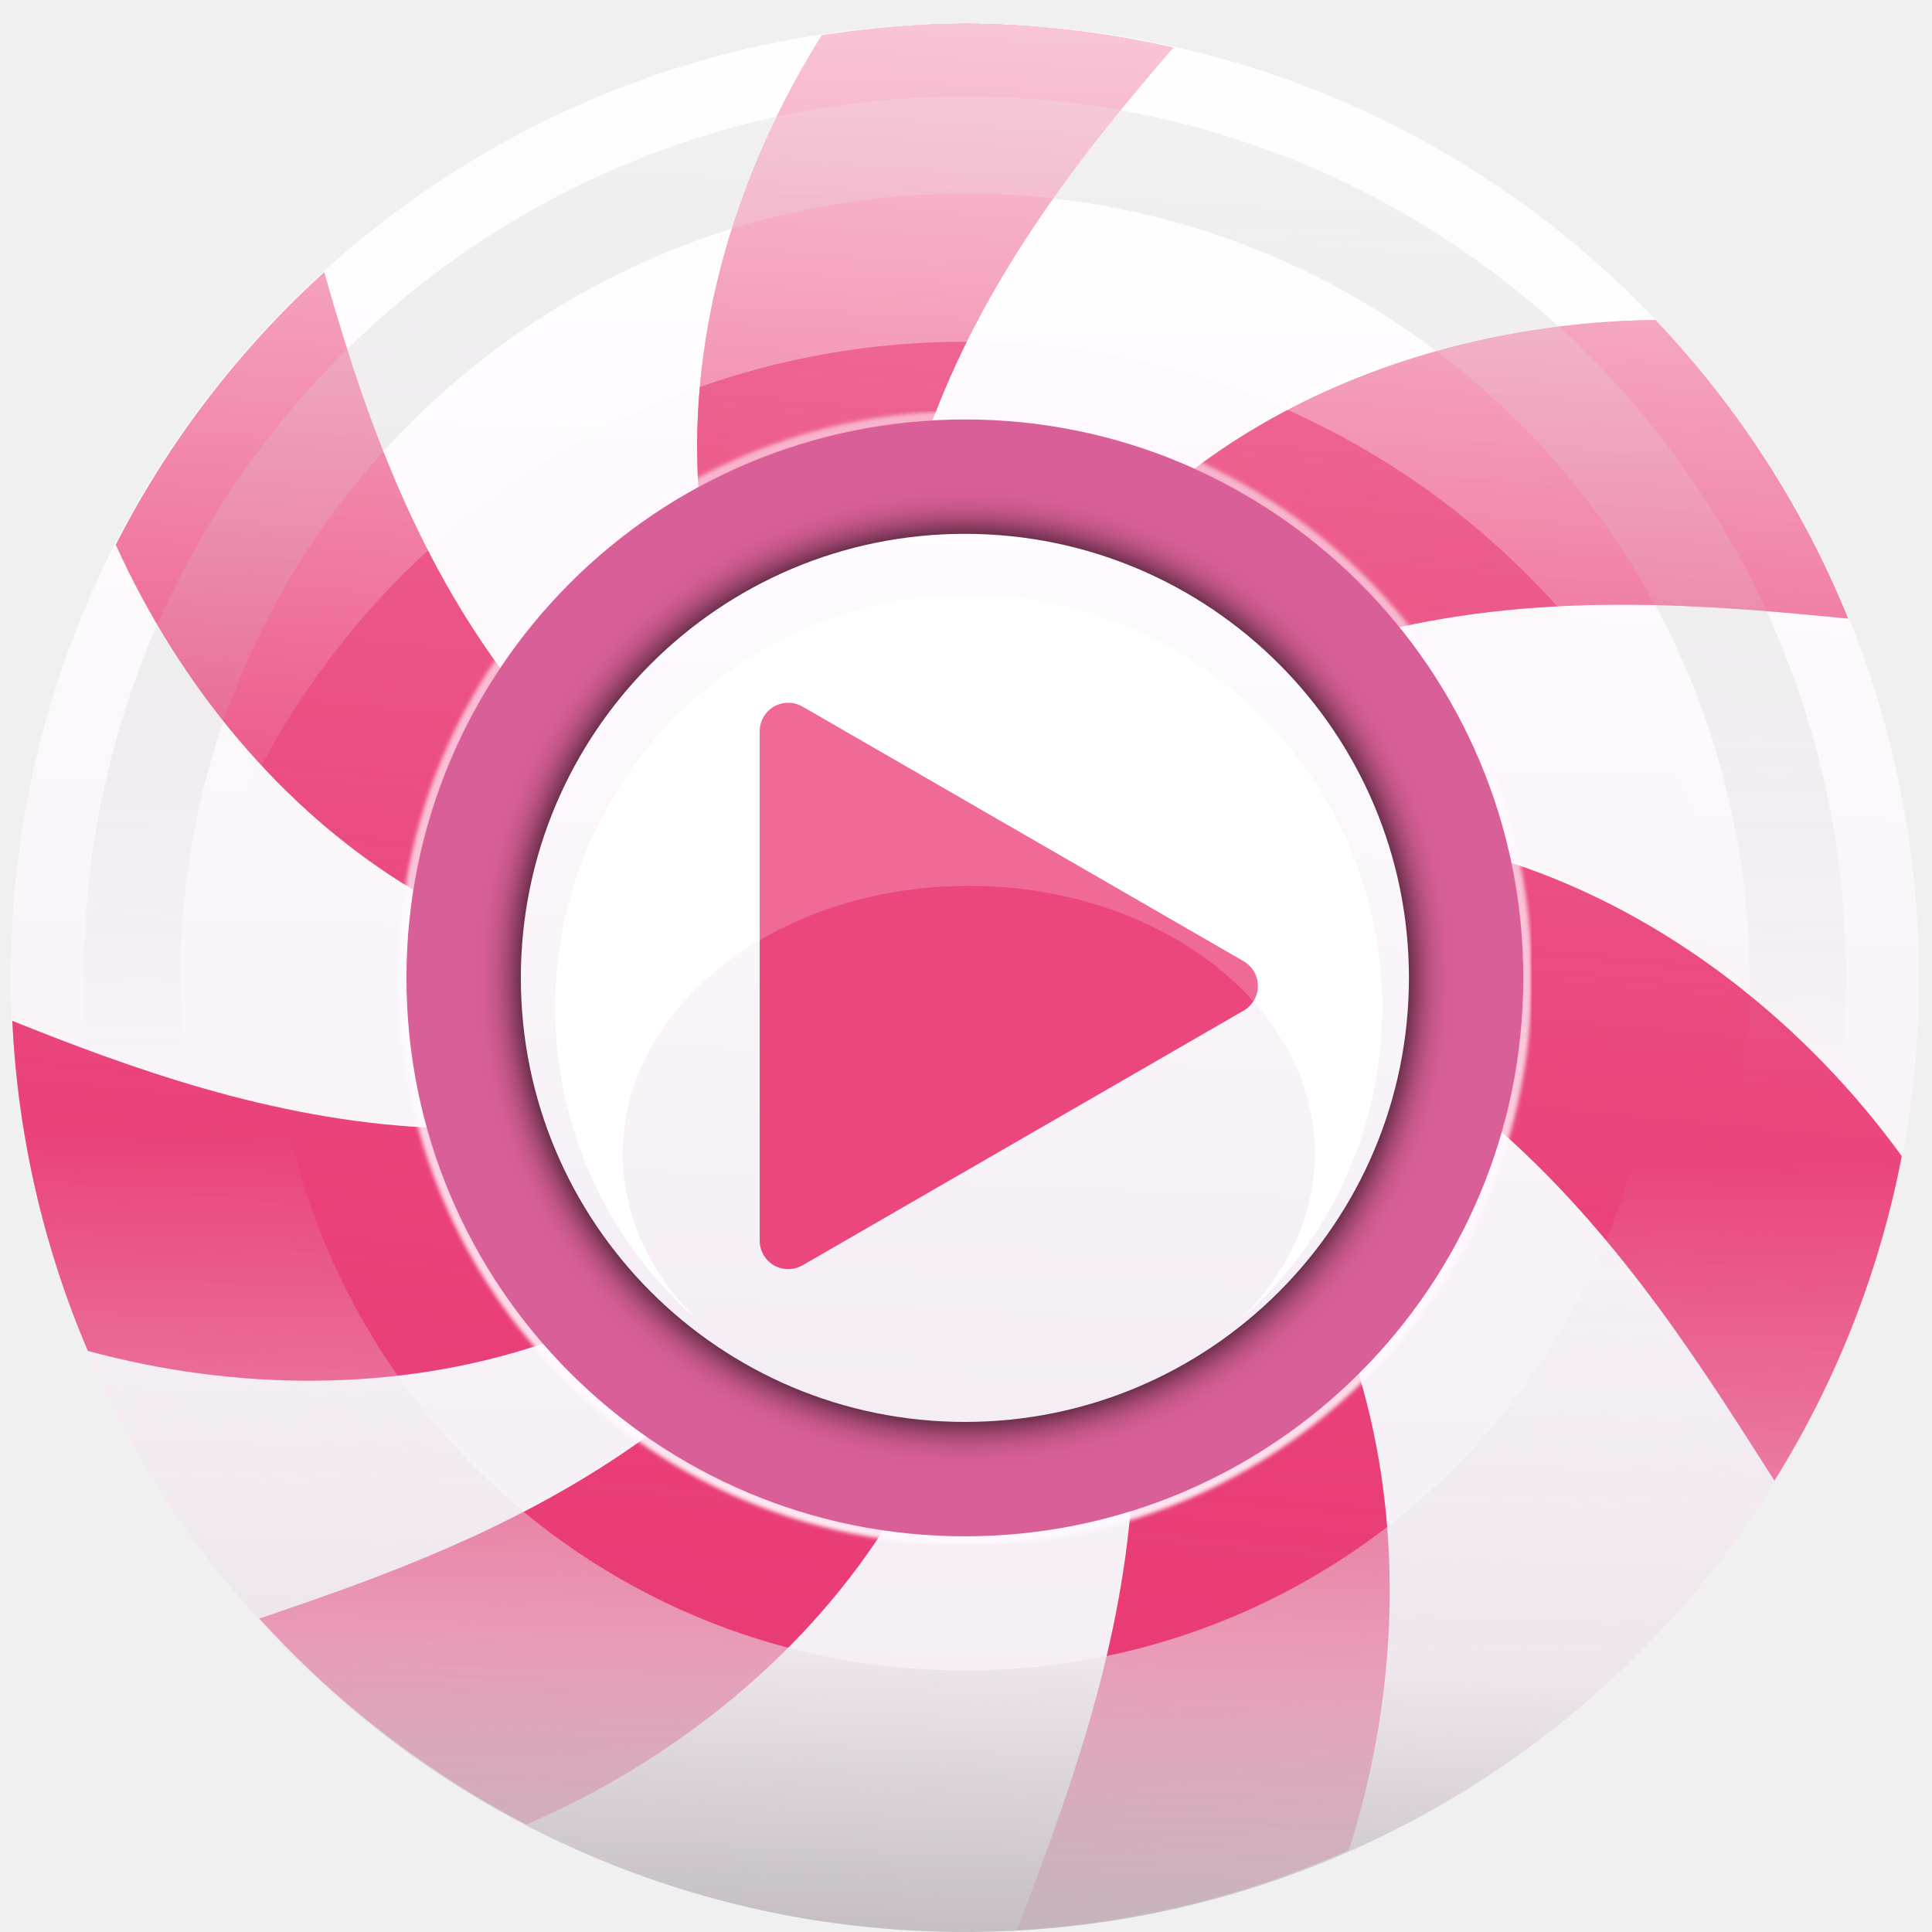
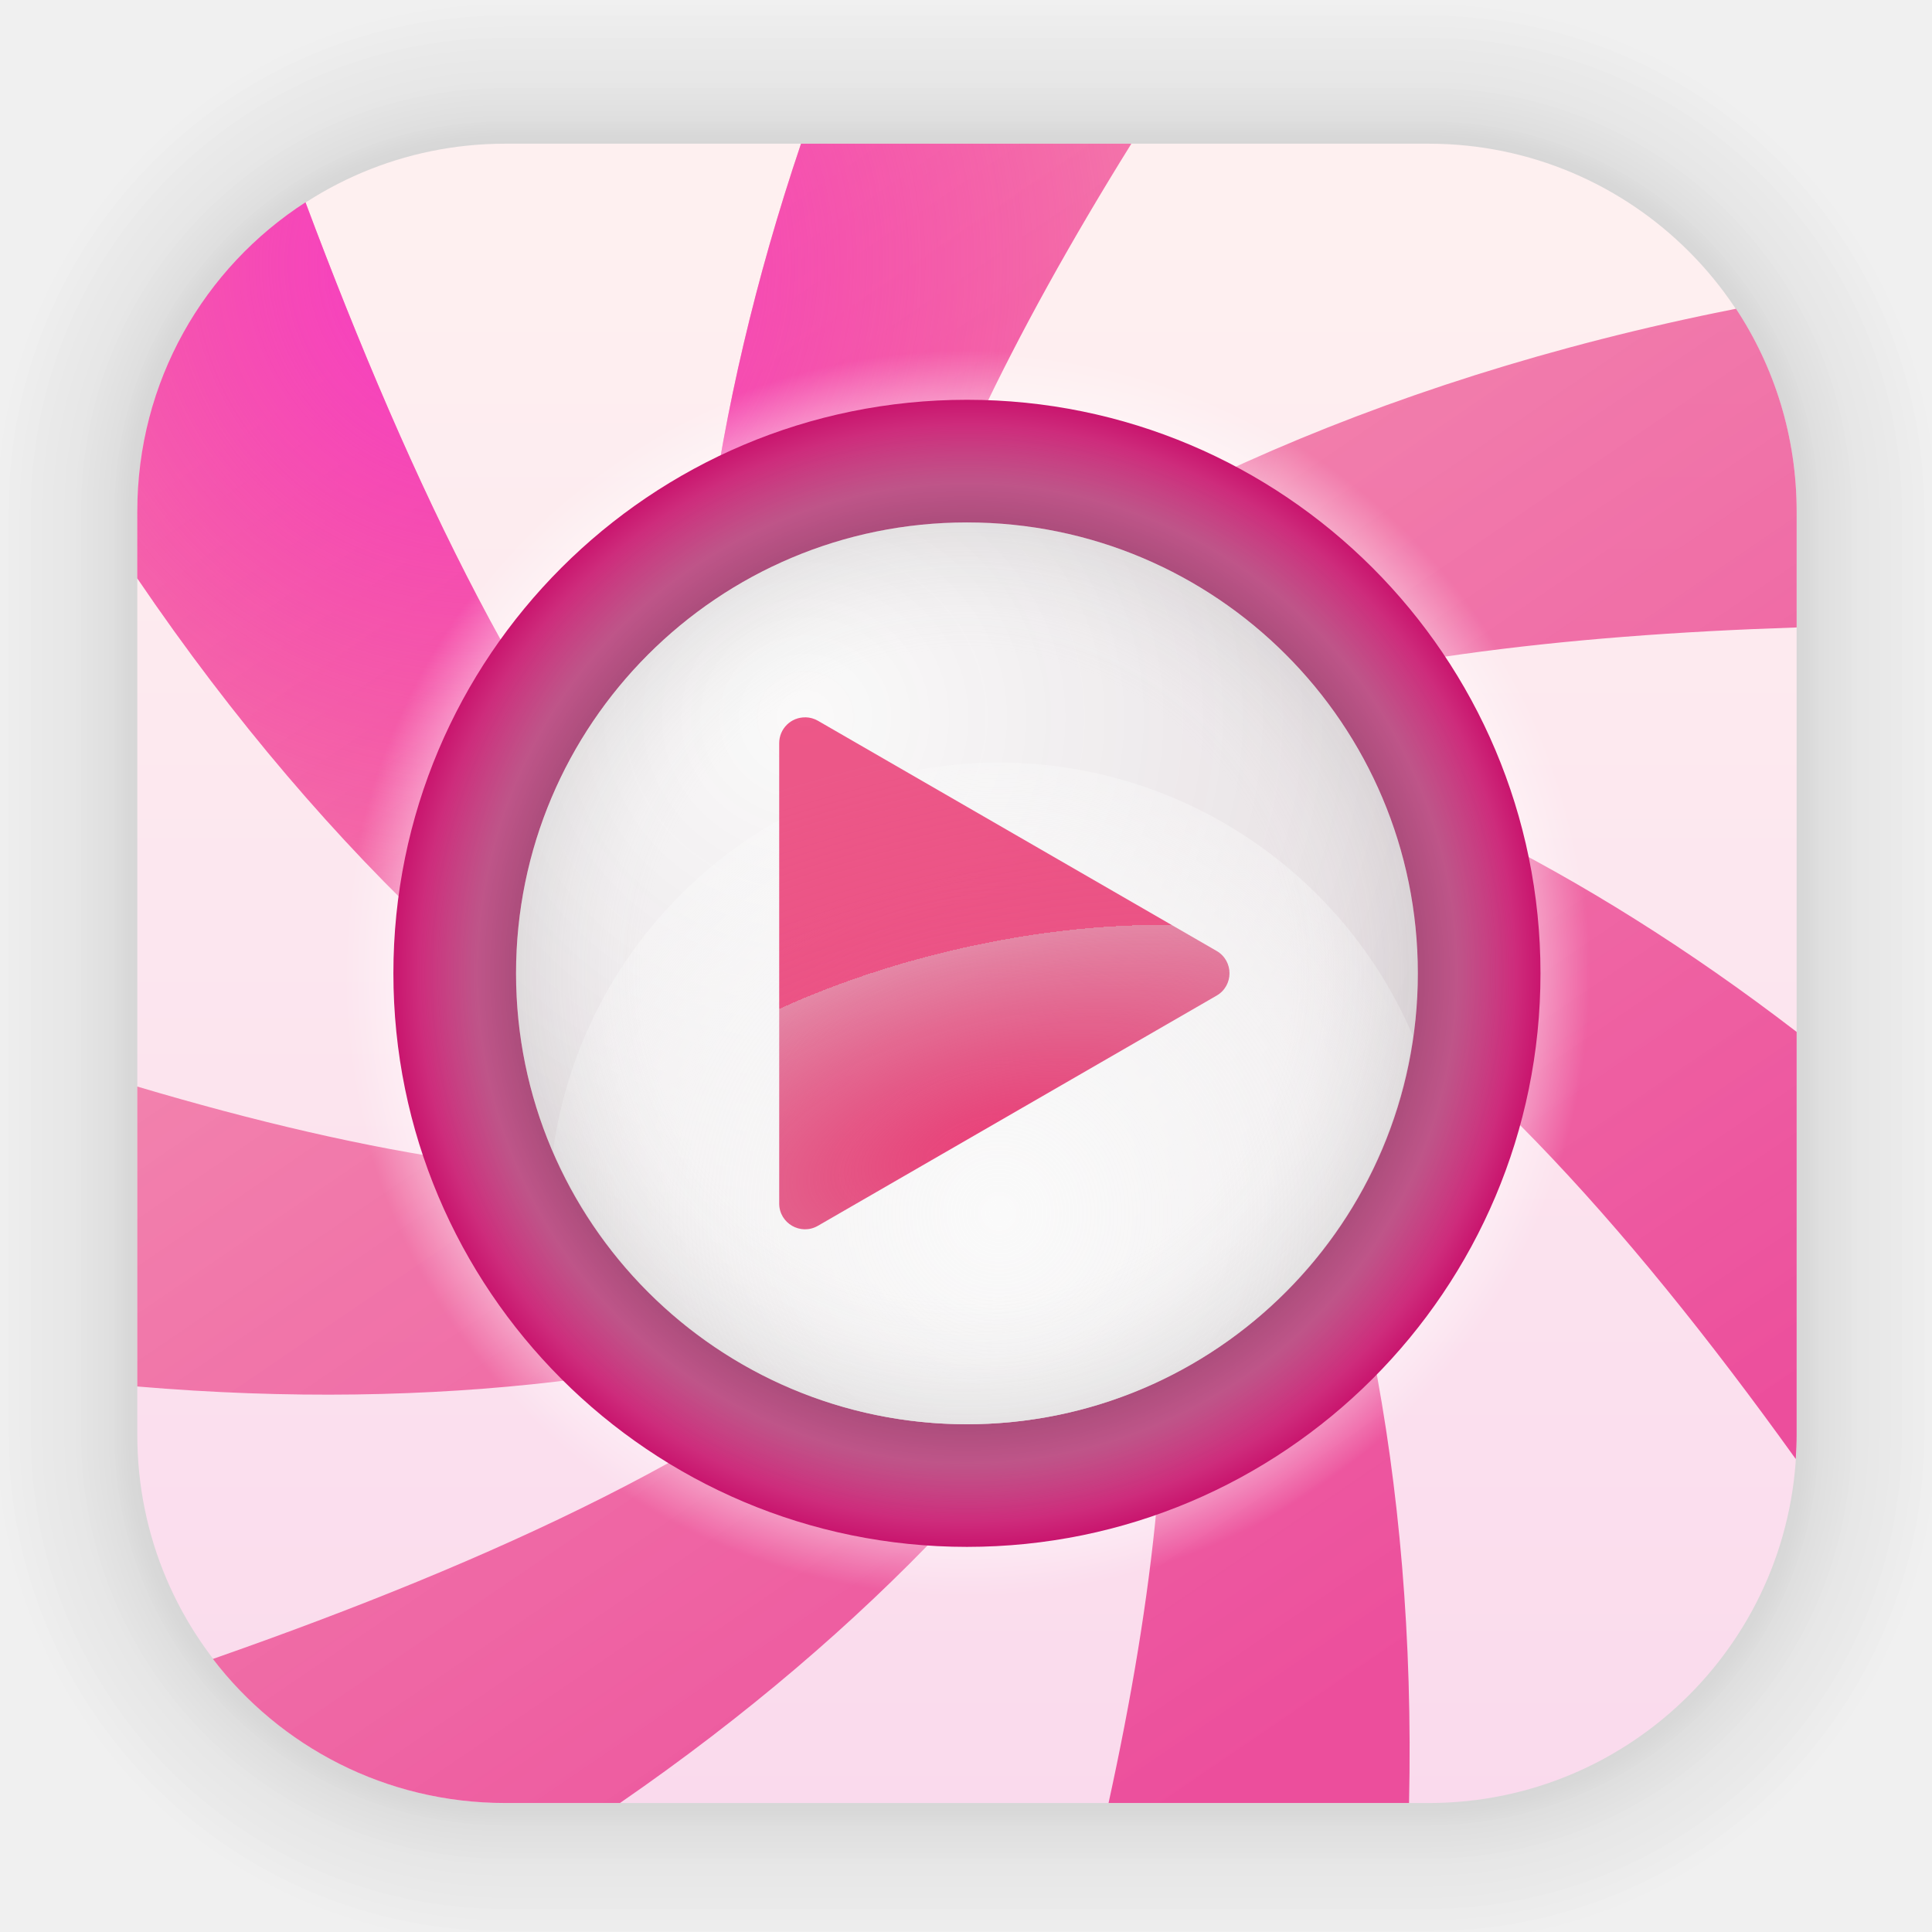
- <svg xmlns="http://www.w3.org/2000/svg" xmlns:xlink="http://www.w3.org/1999/xlink" width="128" height="128" viewBox="0 0 33.867 33.867" version="1.1" id="svg8">
+ <svg xmlns="http://www.w3.org/2000/svg" xmlns:xlink="http://www.w3.org/1999/xlink" id="svg6" version="1.1" viewBox="0 0 33.867 33.867" height="128" width="128">
  <defs id="defs2">
-     <linearGradient id="linearGradient1003">
-       <stop style="stop-color:#616161;stop-opacity:1;" offset="0" id="stop999" />
-       <stop style="stop-color:#616161;stop-opacity:0;" offset="1" id="stop1001" />
+     <linearGradient id="linearGradient1165">
+       <stop style="stop-color:#f73bca;stop-opacity:1" offset="0" id="stop1161" />
+       <stop style="stop-color:#f50e80;stop-opacity:0;" offset="1" id="stop1163" />
    </linearGradient>
-     <linearGradient id="linearGradient951">
-       <stop style="stop-color:#ffffff;stop-opacity:1;" offset="0" id="stop947" />
-       <stop style="stop-color:#ffffff;stop-opacity:0;" offset="1" id="stop949" />
+     <linearGradient id="linearGradient1153">
+       <stop style="stop-color:#000000;stop-opacity:1;" offset="0" id="stop1149" />
+       <stop id="stop1157" offset="0.789" style="stop-color:#000000;stop-opacity:0.875;" />
+       <stop style="stop-color:#000000;stop-opacity:0;" offset="1" id="stop1151" />
    </linearGradient>
-     <linearGradient id="linearGradient934">
-       <stop style="stop-color:#f49bb8;stop-opacity:0.814" offset="0" id="stop930" />
-       <stop style="stop-color:#e93c75;stop-opacity:0;" offset="1" id="stop932" />
+     <linearGradient id="linearGradient1137">
+       <stop style="stop-color:#dfdfdf;stop-opacity:0" offset="0" id="stop1133" />
+       <stop id="stop1143" offset="0.718" style="stop-color:#dfdfdf;stop-opacity:0;" />
+       <stop style="stop-color:#9e9e9e;stop-opacity:0.473" offset="1" id="stop1135" />
    </linearGradient>
-     <linearGradient id="linearGradient850">
-       <stop style="stop-color:#fffdff;stop-opacity:1" offset="0" id="stop846" />
-       <stop style="stop-color:#f4eef4;stop-opacity:1" offset="1" id="stop848" />
+     <linearGradient id="linearGradient1121">
+       <stop style="stop-color:#ea3f78;stop-opacity:1" offset="0" id="stop1117" />
+       <stop id="stop1127" offset="0.498" style="stop-color:#d11754;stop-opacity:0.498" />
+       <stop style="stop-color:#e82867;stop-opacity:0.788" offset="0.498" id="stop1129" />
+       <stop style="stop-color:#eb477d;stop-opacity:0.905" offset="1" id="stop1119" />
    </linearGradient>
-     <linearGradient id="linearGradient842-3">
-       <stop style="stop-color:#e3dbe3;stop-opacity:1" offset="0" id="stop838" />
-       <stop style="stop-color:#efe6ef;stop-opacity:0;" offset="1" id="stop840" />
+     <linearGradient id="linearGradient1108">
+       <stop style="stop-color:#fafafa;stop-opacity:1;" offset="0" id="stop1104" />
+       <stop id="stop1112" offset="0.731" style="stop-color:#fafafa;stop-opacity:0.659;" />
+       <stop style="stop-color:#fafafa;stop-opacity:0.4" offset="1" id="stop1106" />
    </linearGradient>
-     <linearGradient id="linearGradient826">
-       <stop style="stop-color:#e6e1e6;stop-opacity:1" offset="0" id="stop822" />
-       <stop style="stop-color:#afafaf;stop-opacity:0;" offset="1" id="stop824" />
+     <linearGradient id="linearGradient1098">
+       <stop style="stop-color:#fafafa;stop-opacity:1" offset="0" id="stop1094" />
+       <stop style="stop-color:#e7e7e7;stop-opacity:0.9" offset="1" id="stop1096" />
    </linearGradient>
-     <linearGradient xlink:href="#linearGradient826" id="linearGradient828" x1="17.151" y1="250.509" x2="16.772" y2="281.975" gradientUnits="userSpaceOnUse" />
-     <linearGradient xlink:href="#linearGradient842-3" id="linearGradient844" x1="70.715" y1="133" x2="71.785" y2="76.215" gradientUnits="userSpaceOnUse" />
-     <linearGradient xlink:href="#linearGradient850" id="linearGradient852" x1="16.914" y1="263.549" x2="16.468" y2="295.308" gradientUnits="userSpaceOnUse" />
-     <filter style="color-interpolation-filters:sRGB" id="filter874" x="-0.005" width="1.01" y="-0.005" height="1.01">
-       <feGaussianBlur stdDeviation="0.039" id="feGaussianBlur876" />
+     <linearGradient id="linearGradient1068">
+       <stop style="stop-color:#ffffff;stop-opacity:1;" offset="0" id="stop1064" />
+       <stop id="stop1072" offset="0.911" style="stop-color:#ffffff;stop-opacity:0.38;" />
+       <stop style="stop-color:#ffffff;stop-opacity:0;" offset="1" id="stop1066" />
+     </linearGradient>
+     <linearGradient id="linearGradient1052">
+       <stop style="stop-color:#d9619c;stop-opacity:1" offset="0" id="stop1048" />
+       <stop id="stop1058" offset="0.854" style="stop-color:#d9619c;stop-opacity:1" />
+       <stop style="stop-color:#c9156e;stop-opacity:1" offset="1" id="stop1050" />
+     </linearGradient>
+     <linearGradient id="linearGradient1042">
+       <stop style="stop-color:#ec4e9c;stop-opacity:1" offset="0" id="stop1038" />
+       <stop style="stop-color:#f283a8;stop-opacity:0.832" offset="1" id="stop1040" />
+     </linearGradient>
+     <linearGradient id="linearGradient1630">
+       <stop id="stop1626" offset="0" style="stop-color:#fef0f0;stop-opacity:1" />
+       <stop id="stop1628" offset="1" style="stop-color:#fadaed;stop-opacity:1" />
+     </linearGradient>
+     <linearGradient id="lgrad" x1="32" y1="32" x2="32" y2="992" gradientUnits="userSpaceOnUse" gradientTransform="translate(0,-896)">
+       <stop offset="0%" stop-color="#f8f8f8" id="stop2" />
+       <stop offset="100%" stop-color="#ccc" id="stop4" />
+     </linearGradient>
+     <radialGradient id="rgrad" x1="0%" y1="0%" x2="0%" y2="100%" fx="512" fy="494.4" cx="512" cy="512" r="440" gradientUnits="userSpaceOnUse" gradientTransform="translate(0,-896)">
+       <stop offset="0%" stop-color="#00f0ff" id="stop7" />
+       <stop offset="100%" stop-color="#0070e0" id="stop9" />
+     </radialGradient>
+     <radialGradient gradientTransform="matrix(0.03099337,0,0,0.03032562,85.19887,42.9853)" gradientUnits="userSpaceOnUse" r="440" cy="306.181" cx="523.576" fy="306.181" fx="523.576" y2="100%" x2="0%" y1="0%" x1="0%" id="rgrad-3">
+       <stop style="stop-color:#03d7e4;stop-opacity:1" id="stop7-6" stop-color="#00f0ff" offset="0%" />
+       <stop id="stop9-7" stop-color="#0070e0" offset="100%" />
+     </radialGradient>
+     <linearGradient gradientTransform="matrix(0.9757321,0,0,0.9757321,-111.766,-37.20309)" gradientUnits="userSpaceOnUse" y2="70.68" x2="132.211" y1="42.152" x1="132.211" id="linearGradient1632" xlink:href="#linearGradient1630" />
+     <filter id="b" color-interpolation-filters="sRGB" height="1.024" width="1.024" x="-0.012" y="-0.012">
+       <feGaussianBlur stdDeviation=".475" id="feGaussianBlur7" />
    </filter>
-     <linearGradient xlink:href="#linearGradient850" id="linearGradient886" x1="17.75" y1="271.121" x2="17.082" y2="287.758" gradientUnits="userSpaceOnUse" />
-     <linearGradient xlink:href="#linearGradient934" id="linearGradient936" x1="75.459" y1="-11.704" x2="63.139" y2="117.582" gradientUnits="userSpaceOnUse" />
-     <linearGradient xlink:href="#linearGradient951" id="linearGradient953" x1="73.215" y1="-43.137" x2="67.544" y2="61.689" gradientUnits="userSpaceOnUse" />
-     <filter style="color-interpolation-filters:sRGB" id="filter986" x="-0.055" width="1.11" y="-0.055" height="1.11">
-       <feGaussianBlur stdDeviation="0.358" id="feGaussianBlur988" />
-     </filter>
-     <linearGradient xlink:href="#linearGradient1003" id="linearGradient1005" x1="61.577" y1="183.479" x2="64.766" y2="109.99" gradientUnits="userSpaceOnUse" />
+     <linearGradient id="k" gradientUnits="userSpaceOnUse" x1="-350.657" x2="-376.363" y1="-73.891" y2="-319.058">
+       <stop offset="0" stop-color="#83a3d4" id="stop50" />
+       <stop offset="1" stop-color="#6bb5e3" id="stop52" />
+     </linearGradient>
+     <linearGradient id="i" gradientUnits="userSpaceOnUse" x1="-206.77" x2="10.512" y1="-12.925" y2="-156.887">
+       <stop offset="0" stop-color="#70c2bd" id="stop40" />
+       <stop offset="1" stop-color="#67c381" id="stop42" />
+     </linearGradient>
+     <linearGradient id="e" gradientUnits="userSpaceOnUse" x1="134.565" x2="148.514" y1="117.301" y2="-149.19">
+       <stop offset="0" stop-color="#faaa32" id="stop20" />
+       <stop offset="1" stop-color="#fdc22b" id="stop22" />
+     </linearGradient>
+     <linearGradient id="c" gradientUnits="userSpaceOnUse" x1="-146.054" x2="123.358" y1="144.9" y2="144.9">
+       <stop offset="0" stop-color="#a0cf63" id="stop10" />
+       <stop offset="1" stop-color="#c4da45" id="stop12" />
+     </linearGradient>
+     <linearGradient id="m" gradientUnits="userSpaceOnUse" x1="206.714" x2="28.495" y1="-12.741" y2="-150.012">
+       <stop offset="0" stop-color="#b28cc0" id="stop60" />
+       <stop offset="1" stop-color="#9a8ec4" id="stop62" />
+     </linearGradient>
+     <linearGradient id="q" gradientUnits="userSpaceOnUse" x1="189.942" x2="-19.618" y1="147.053" y2="76.406">
+       <stop offset="0" stop-color="#f48155" id="stop80" />
+       <stop offset="1" stop-color="#f16168" id="stop82" />
+     </linearGradient>
+     <linearGradient id="l" gradientUnits="userSpaceOnUse" x1="116.504" x2="21.156" y1="308.303" y2="34.18">
+       <stop offset="0" stop-color="#735194" id="stop55" />
+       <stop offset="1" stop-color="#525da3" id="stop57" />
+     </linearGradient>
+     <linearGradient id="j" gradientUnits="userSpaceOnUse" x1="30.131" x2="123.328" y1="111.502" y2="-107.167">
+       <stop offset="0" stop-color="#416db9" id="stop45" />
+       <stop offset="1" stop-color="#337e8d" id="stop47" />
+     </linearGradient>
+     <linearGradient id="h" gradientUnits="userSpaceOnUse" x1="-103.67" x2="205.551" y1="133.122" y2="0.072">
+       <stop offset="0" stop-color="#2e9274" id="stop35" />
+       <stop offset="1" stop-color="#469d3c" id="stop37" />
+     </linearGradient>
+     <linearGradient id="f" gradientUnits="userSpaceOnUse" x1="26.978" x2="146.81" y1="120.227" y2="-100.49">
+       <stop offset="0" stop-color="#ec4001" id="stop25" />
+       <stop offset="1" stop-color="#fb6f01" id="stop27" />
+     </linearGradient>
+     <linearGradient id="d" gradientUnits="userSpaceOnUse" x1="-14.299" x2="309.397" y1="73.5" y2="73.5">
+       <stop offset="0" stop-color="#58a920" id="stop15" />
+       <stop offset="1" stop-color="#98b811" id="stop17" />
+     </linearGradient>
+     <linearGradient id="o" gradientUnits="userSpaceOnUse" x1="-123.119" x2="145.987" y1="144.897" y2="144.897">
+       <stop offset="0" stop-color="#d287af" id="stop70" />
+       <stop offset="1" stop-color="#e07993" id="stop72" />
+     </linearGradient>
+     <linearGradient id="p" gradientUnits="userSpaceOnUse" x1="-205.78" x2="117.819" y1="-71.696" y2="-71.696">
+       <stop offset="0" stop-color="#bd090f" id="stop75" />
+       <stop offset="1" stop-color="#e11f07" id="stop77" />
+     </linearGradient>
+     <linearGradient id="n" gradientUnits="userSpaceOnUse" x1="0.176" x2="-308.72" y1="-14.583" y2="-143.711">
+       <stop offset="0" stop-color="#c23857" id="stop65" />
+       <stop offset="1" stop-color="#914475" id="stop67" />
+     </linearGradient>
+     <linearGradient id="g" gradientUnits="userSpaceOnUse" x1="41.41" x2="117.317" y1="108.525" y2="319.108">
+       <stop offset="0" stop-color="#e69e08" id="stop30" />
+       <stop offset="1" stop-color="#cbc507" id="stop32" />
+     </linearGradient>
+     <linearGradient id="a" x1="24.087" x2="24" y1="47.457" y2="1" gradientTransform="matrix(0,-0.345096,0.345096,0,-32.12694,36.63034)" gradientUnits="userSpaceOnUse">
+       <stop stop-color="#e80b47" offset="0" id="stop2-3" />
+       <stop stop-color="#ff4a4a" offset="1" id="stop4-6" />
+     </linearGradient>
+     <clipPath clipPathUnits="userSpaceOnUse" id="clipPath1023">
+       <path id="path1025" d="m 35.793,36.387 c 0,2.674 -2.257,4.847 -5.033,4.847 -3.078,0 -4.776,-2.702 -5.05,-5.208 -0.524,-4.78 2.069,-7.383 4.338,-8.722 0.921,-0.542 1.932,-0.965 2.988,-1.275 0,0 2.446,7.496 2.636,8.66 0.21,1.281 0.12,1.697 0.12,1.697 M 47.808,21.353 c -2.705,-1.693 -6.02,-2.623 -9.435,-2.789 l -0.764,-2.693 0.024,0.027 c -0.031,-0.082 -0.055,-0.159 -0.082,-0.237 L 37.327,14.864 c -0.52,-2.304 0.425,-3.402 0.912,-3.796 0.084,-0.06 0.168,-0.122 0.259,-0.181 2.235,-1.427 5.398,0.861 5.575,0.996 1.408,1.308 3.981,1.631 5.371,0.292 1.403,-1.35 1.071,-3.88 -0.33,-5.232 -2.184,-2.105 -8.897,-5.48 -14.6,-1.815 -5.13,3.293 -5.234,7.927 -4.389,10.608 l 1.025,3.623 c -1.717,0.476 -3.357,1.155 -4.862,2.043 -5.617,3.313 -8.432,8.919 -7.731,15.346 0.728,6.606 5.854,11.407 12.201,11.407 6.735,0 12.219,-5.281 12.219,-11.77 -0.091,-1.547 -0.073,-1.532 -0.286,-2.915 -0.212,-1.35 -2.284,-7.7 -2.284,-7.7 1.273,0.283 2.461,0.746 3.488,1.385 11.586,7.253 6.763,18.796 6.549,19.299 -3.189,7.376 -10.152,11.781 -19.091,12.082 C 25.526,58.736 19.942,56.638 15.631,52.63 11.085,48.403 8.478,42.483 8.478,36.388 c 0,-9.18 5.995,-17.519 14.919,-20.744 1.859,-0.671 3.357,-2.583 2.33,-4.805 C 24.92,9.093 22.731,8.493 20.869,9.166 9.157,13.397 1.287,24.339 1.287,36.389 c 0,7.963 3.408,15.7 9.348,21.224 5.48,5.092 12.531,7.863 19.963,7.861 0.336,0 0.677,-0.004 1.014,-0.017 11.699,-0.396 21.22,-6.502 25.46,-16.304 2.651,-5.953 4.128,-19.425 -9.253,-27.8" style="fill:#f9f9f9;stroke-width:2.245" />
+     </clipPath>
+     <clipPath clipPathUnits="userSpaceOnUse" id="clipPath948">
+       <path id="path950" d="m 10.313,4.951 c -2.222,0 -3.914,1.79 -4.012,4.01 L 5.416,28.986 c -0.087,1.966 0.328,2.549 2.168,2.549 H 61.984 c 1.839,0 2.255,-0.583 2.168,-2.549 L 63.268,8.96 c -0.098,-2.22 -1.79,-4.01 -4.012,-4.01 z" style="opacity:1;fill:#ffffff;fill-opacity:1;fill-rule:evenodd;stroke:none;stroke-width:0.378;stroke-linecap:square;stroke-miterlimit:4;stroke-dasharray:none;stroke-dashoffset:0;stroke-opacity:1" />
+     </clipPath>
+     <clipPath clipPathUnits="userSpaceOnUse" id="clipPath1183">
+       <path id="path1185" d="m 9.488,1.673 c -2.262,0 -4.1,0.846 -5.512,2.539 C 2.565,5.905 1.859,8.112 1.859,10.833 v 0.098 h 4.061 v -0.117 c 0,-1.302 0.315,-2.357 0.943,-3.164 0.638,-0.82 1.463,-1.23 2.479,-1.23 0.957,0 1.741,0.365 2.35,1.094 0.619,0.716 0.928,1.641 0.928,2.773 0,0.924 -0.245,1.868 -0.738,2.832 -0.493,0.964 -1.476,2.409 -2.945,4.336 L 2.105,26.458 v 4.121 H 17.203 V 25.677 H 8.037 v -0.352 l 4.002,-5.137 c 1.808,-2.292 3.07,-4.193 3.785,-5.703 0.715,-1.523 1.074,-3.053 1.074,-4.59 0,-2.422 -0.692,-4.395 -2.074,-5.918 C 13.451,2.441 11.673,1.673 9.488,1.673 Z m 40.154,0 c -2.224,0 -4.05,0.723 -5.48,2.168 -1.421,1.432 -2.133,3.275 -2.133,5.527 0,1.497 0.343,2.806 1.029,3.926 0.686,1.12 1.601,1.855 2.742,2.207 v 0.352 c -1.402,0.417 -2.524,1.283 -3.365,2.598 -0.831,1.302 -1.248,2.839 -1.248,4.609 0,2.448 0.779,4.434 2.336,5.957 1.557,1.523 3.592,2.285 6.105,2.285 2.514,0 4.553,-0.762 6.119,-2.285 1.566,-1.536 2.35,-3.542 2.35,-6.016 0,-1.797 -0.425,-3.346 -1.275,-4.648 -0.841,-1.315 -1.959,-2.148 -3.352,-2.5 v -0.352 c 1.15,-0.365 2.065,-1.1 2.742,-2.207 0.686,-1.12 1.029,-2.428 1.029,-3.926 0,-2.253 -0.716,-4.095 -2.146,-5.527 -1.421,-1.445 -3.239,-2.168 -5.453,-2.168 z m 20.318,0 c -2.591,0 -4.626,1.302 -6.105,3.906 -1.47,2.591 -2.205,6.211 -2.205,10.859 0,4.661 0.736,8.307 2.205,10.937 1.479,2.617 3.514,3.926 6.105,3.926 2.591,0 4.62,-1.309 6.09,-3.926 1.479,-2.63 2.219,-6.27 2.219,-10.918 0,-4.648 -0.74,-8.275 -2.219,-10.879 C 74.571,2.975 72.542,1.673 69.96,1.673 Z M 28.818,2.396 c -3.886,7.878 -6.647,13.893 -8.281,18.047 v 5.215 h 10.238 v 4.922 h 4.178 v -4.922 h 2.74 V 20.755 H 34.953 V 2.396 Z m 20.811,3.652 c 0.967,0 1.754,0.365 2.363,1.094 0.619,0.716 0.928,1.647 0.928,2.793 0,1.133 -0.309,2.064 -0.928,2.793 -0.609,0.716 -1.396,1.074 -2.363,1.074 -0.967,0 -1.756,-0.358 -2.365,-1.074 -0.609,-0.729 -0.912,-1.66 -0.912,-2.793 0,-1.146 0.303,-2.077 0.912,-2.793 0.609,-0.729 1.398,-1.094 2.365,-1.094 z m 20.332,0.449 c 1.218,0 2.165,0.853 2.842,2.559 0.686,1.693 1.029,4.154 1.029,7.383 0,3.255 -0.343,5.749 -1.029,7.48 -0.677,1.719 -1.624,2.578 -2.842,2.578 -1.218,0 -2.171,-0.866 -2.857,-2.598 -0.677,-1.732 -1.016,-4.219 -1.016,-7.461 0,-3.216 0.343,-5.677 1.029,-7.383 0.686,-1.706 1.635,-2.559 2.844,-2.559 z m -39.316,0.488 h 0.232 V 20.931 H 24.466 V 20.618 C 26.352,16.022 28.411,11.478 30.644,6.986 Z M 49.628,18.157 c 1.15,0 2.087,0.404 2.813,1.211 0.725,0.807 1.088,1.855 1.088,3.145 0,1.276 -0.363,2.318 -1.088,3.125 -0.725,0.807 -1.662,1.211 -2.813,1.211 -1.15,0 -2.089,-0.404 -2.814,-1.211 -0.715,-0.807 -1.072,-1.849 -1.072,-3.125 0,-1.289 0.357,-2.337 1.072,-3.145 0.725,-0.807 1.664,-1.211 2.814,-1.211 z" style="font-style:normal;font-variant:normal;font-weight:bold;font-stretch:normal;font-size:9.119px;line-height:1.25;font-family:'SF UI Text';-inkscape-font-specification:'SF UI Text Bold';letter-spacing:0px;word-spacing:0px;fill:#ffffff;fill-opacity:1;stroke:none;stroke-width:0.862" />
+     </clipPath>
+     <linearGradient xlink:href="#linearGradient1042" id="linearGradient1044" x1="99.605" y1="105.499" x2="37.009" y2="13.576" gradientUnits="userSpaceOnUse" />
+     <radialGradient xlink:href="#linearGradient1052" id="radialGradient1056" gradientUnits="userSpaceOnUse" cx="16.95" cy="17.062" fx="16.95" fy="17.062" r="10.054" />
+     <radialGradient xlink:href="#linearGradient1068" id="radialGradient1070" cx="40.597" cy="17.162" fx="40.597" fy="17.162" r="10.616" gradientUnits="userSpaceOnUse" gradientTransform="matrix(1.028637,0,0,1.028637,-24.80971,-0.5906699)" />
+     <radialGradient xlink:href="#linearGradient1098" id="radialGradient1100" cx="14.121" cy="12.575" fx="14.121" fy="12.575" r="7.904" gradientUnits="userSpaceOnUse" gradientTransform="matrix(1.852071,5.5498438e-8,-5.3016084e-8,1.769231,-12.03189,-9.673419)" />
+     <radialGradient xlink:href="#linearGradient1108" id="radialGradient1110" cx="17.512" cy="21.272" fx="17.512" fy="21.272" r="7.904" gradientUnits="userSpaceOnUse" gradientTransform="scale(3.779528)" />
+     <radialGradient xlink:href="#linearGradient1121" id="radialGradient1125" gradientUnits="userSpaceOnUse" gradientTransform="matrix(3.879769,-0.9125196,0.406811,1.729642,-58.44143,1.969526)" cx="17.512" cy="19.695" fx="17.512" fy="19.695" r="3.947" />
+     <radialGradient xlink:href="#linearGradient1137" id="radialGradient1141" gradientUnits="userSpaceOnUse" cx="16.95" cy="17.062" fx="16.95" fy="17.062" r="7.904" />
+     <radialGradient xlink:href="#linearGradient1153" id="radialGradient1155" cx="18.67" cy="15.343" fx="18.67" fy="15.343" r="9.624" gradientUnits="userSpaceOnUse" gradientTransform="translate(-1.719791,1.719791)" />
+     <radialGradient xlink:href="#linearGradient1165" id="radialGradient1167" cx="31.891" cy="17.464" fx="31.891" fy="17.464" r="54.969" gradientTransform="matrix(1,0,0,0.9999822,0,0.00114859)" gradientUnits="userSpaceOnUse" />
  </defs>
-   <g id="layer1" transform="translate(0,-263.1333)">
-     <circle id="path10" cx="16.914" cy="280.275" r="16.725" style="stroke-width:0.265;fill:url(#linearGradient852);fill-opacity:1" />
-     <path style="fill:#e93c75;fill-opacity:1;stroke:none;stroke-width:1px;stroke-linecap:butt;stroke-linejoin:miter;stroke-opacity:1" d="M 63.928 1.572 A 63.214 63.214 0 0 0 54.451 2.336 C 48.936 11.111 45.609 21.693 46.271 32.316 A 36.997 36.997 0 0 1 61.775 27.867 C 65.561 17.752 72.182 9.588 77.73 3.148 A 63.214 63.214 0 0 0 63.928 1.572 z M 21.477 18.043 A 63.214 63.214 0 0 0 7.674 36.09 C 11.838 45.272 18.573 53.663 27.436 58.988 A 36.997 36.997 0 0 1 33.154 44.289 C 26.946 35.832 23.77 26.13 21.477 18.043 z M 109.678 21.201 C 99.007 21.327 87.895 24.456 79.104 31.08 A 36.997 36.997 0 0 1 92.703 41.553 C 103.482 39.157 114.161 40.181 122.445 40.979 A 63.214 63.214 0 0 0 109.678 21.201 z M 100.086 57.154 A 36.997 36.997 0 0 1 100.926 64.787 A 36.997 36.997 0 0 1 99.465 74.973 C 107.691 82.267 113.238 91.353 117.562 98.096 A 63.214 63.214 0 0 0 125.996 76.598 C 119.716 67.947 110.625 60.616 100.086 57.154 z M 0.816 67.637 A 63.214 63.214 0 0 0 5.82 89.502 C 15.498 92.127 26.255 92.306 36.02 89.004 A 36.997 36.997 0 0 1 28.287 74.705 C 17.888 74.181 8.442 70.689 0.816 67.637 z M 90.008 91 A 36.997 36.997 0 0 1 74.904 100.078 C 73.971 110.787 70.154 120.472 67.387 127.877 A 63.214 63.214 0 0 0 89.367 122.57 C 92.541 112.67 93.132 101.338 90.008 91 z M 42.846 95.174 C 34.358 101.333 24.795 104.652 17.182 107.234 A 63.214 63.214 0 0 0 34.891 120.875 C 44.198 116.858 52.872 110.147 58.549 101.344 A 36.997 36.997 0 0 1 42.846 95.174 z " transform="matrix(0.2645833,0,0,0.2645833,0,263.1333)" id="path888" />
-     <circle style="fill:none;stroke-width:1.7;stroke:url(#linearGradient828);stroke-opacity:1;stroke-miterlimit:4;stroke-dasharray:none" cy="280.275" cx="16.914" id="circle12" r="14.599" />
-     <circle r="9.836" cy="280.275" cx="16.914" id="circle856" style="fill:none;fill-opacity:1;stroke:#fff9ff;stroke-width:0.2;stroke-miterlimit:4;stroke-dasharray:none;stroke-opacity:1;filter:url(#filter874)" />
-     <circle style="fill:#d85f97;fill-opacity:1;stroke:none;stroke-width:1.961;stroke-miterlimit:4;stroke-dasharray:none;stroke-opacity:1" id="path854" cx="16.914" cy="280.275" r="9.789" />
-     <circle cx="16.914" cy="280.275" r="7.784" id="circle968" style="fill:#000000;fill-opacity:1;stroke:none;stroke-width:0.2;stroke-miterlimit:4;stroke-dasharray:none;stroke-opacity:1;filter:url(#filter986)" />
-     <circle style="fill:url(#linearGradient886);fill-opacity:1;stroke:none;stroke-width:0.2;stroke-miterlimit:4;stroke-dasharray:none;stroke-opacity:1" id="path878" r="7.784" cy="280.275" cx="16.914" />
-     <ellipse r="14.599" id="ellipse919" cx="16.914" cy="280.275" style="fill:none;stroke-width:1.7;stroke:url(#linearGradient828);stroke-opacity:1;stroke-miterlimit:4;stroke-dasharray:none" />
-     <path id="path928" d="M 63.928 1.572 A 63.214 63.214 0 0 0 54.451 2.336 C 48.936 11.111 45.609 21.693 46.271 32.316 A 36.997 36.997 0 0 1 61.775 27.867 C 65.561 17.752 72.182 9.588 77.73 3.148 A 63.214 63.214 0 0 0 63.928 1.572 z M 21.477 18.043 A 63.214 63.214 0 0 0 7.674 36.09 C 11.838 45.272 18.573 53.663 27.436 58.988 A 36.997 36.997 0 0 1 33.154 44.289 C 26.946 35.832 23.77 26.13 21.477 18.043 z M 109.678 21.201 C 99.007 21.327 87.895 24.456 79.104 31.08 A 36.997 36.997 0 0 1 92.703 41.553 C 103.482 39.157 114.161 40.181 122.445 40.979 A 63.214 63.214 0 0 0 109.678 21.201 z M 100.086 57.154 A 36.997 36.997 0 0 1 100.926 64.787 A 36.997 36.997 0 0 1 99.465 74.973 C 107.691 82.267 113.238 91.353 117.562 98.096 A 63.214 63.214 0 0 0 125.996 76.598 C 119.716 67.947 110.625 60.616 100.086 57.154 z M 0.816 67.637 A 63.214 63.214 0 0 0 5.82 89.502 C 15.498 92.127 26.255 92.306 36.02 89.004 A 36.997 36.997 0 0 1 28.287 74.705 C 17.888 74.181 8.442 70.689 0.816 67.637 z M 90.008 91 A 36.997 36.997 0 0 1 74.904 100.078 C 73.971 110.787 70.154 120.472 67.387 127.877 A 63.214 63.214 0 0 0 89.367 122.57 C 92.541 112.67 93.132 101.338 90.008 91 z M 42.846 95.174 C 34.358 101.333 24.795 104.652 17.182 107.234 A 63.214 63.214 0 0 0 34.891 120.875 C 44.198 116.858 52.872 110.147 58.549 101.344 A 36.997 36.997 0 0 1 42.846 95.174 z " style="fill:url(#linearGradient936);fill-opacity:1;stroke:none;stroke-width:1px;stroke-linecap:butt;stroke-linejoin:miter;stroke-opacity:1" transform="matrix(0.2645833,0,0,0.2645833,0,263.1333)" />
-     <path style="fill:url(#linearGradient953);fill-opacity:1;stroke-width:1" d="M 63.928 1.572 A 63.214 63.214 0 0 0 0.715 64.785 A 63.214 63.214 0 0 0 58.67 127.736 A 52.679 52.679 0 0 1 11.25 75.322 A 52.679 52.679 0 0 1 63.928 22.643 A 52.679 52.679 0 0 1 116.607 75.322 A 52.679 52.679 0 0 1 67.654 127.867 A 63.214 63.214 0 0 0 127.143 64.785 A 63.214 63.214 0 0 0 63.928 1.572 z " id="circle938" transform="matrix(0.2645833,0,0,0.2645833,0,263.1333)" />
-     <path style="fill:#ffffff;fill-opacity:1;stroke:none;stroke-width:0.186;stroke-miterlimit:4;stroke-dasharray:none;stroke-opacity:1" d="m 16.981,273.558 a 7.25,7.25 0 0 0 -7.249,7.25 7.25,7.25 0 0 0 2.473,5.446 6.067,4.698 0 0 1 -1.29,-2.894 6.067,4.698 0 0 1 6.067,-4.698 6.067,4.698 0 0 1 6.067,4.698 6.067,4.698 0 0 1 -1.303,2.901 7.25,7.25 0 0 0 2.485,-5.452 7.25,7.25 0 0 0 -7.25,-7.25 z m -4.683,12.783 a 7.25,7.25 0 0 0 0.018,0.015 6.067,4.698 0 0 1 -0.018,-0.015 z m 3.921,1.674 a 7.25,7.25 0 0 0 0.058,0.007 6.067,4.698 0 0 1 -0.058,-0.007 z m 1.332,0.017 a 6.067,4.698 0 0 1 -0.085,0.008 7.25,7.25 0 0 0 0.085,-0.008 z" id="circle961" />
-     <path style="fill:url(#linearGradient844);fill-opacity:1;stroke-width:1" d="M 63.928 1.572 A 63.214 63.214 0 0 0 0.715 64.785 A 63.214 63.214 0 0 0 63.928 128 A 63.214 63.214 0 0 0 127.143 64.785 A 63.214 63.214 0 0 0 63.928 1.572 z M 63.928 18.893 A 45.893 45.893 0 0 1 109.822 64.785 A 45.893 45.893 0 0 1 63.928 110.678 A 45.893 45.893 0 0 1 18.035 64.785 A 45.893 45.893 0 0 1 63.928 18.893 z " id="circle835" transform="matrix(0.2645833,0,0,0.2645833,0,263.1333)" />
-     <path id="path992" d="M 63.928 1.572 A 63.214 63.214 0 0 0 0.715 64.785 A 63.214 63.214 0 0 0 63.928 128 A 63.214 63.214 0 0 0 127.143 64.785 A 63.214 63.214 0 0 0 63.928 1.572 z M 63.928 18.893 A 45.893 45.893 0 0 1 109.822 64.785 A 45.893 45.893 0 0 1 63.928 110.678 A 45.893 45.893 0 0 1 18.035 64.785 A 45.893 45.893 0 0 1 63.928 18.893 z " style="fill:url(#linearGradient1005);fill-opacity:1;stroke-width:1" transform="matrix(0.2645833,0,0,0.2645833,0,263.1333)" />
-     <path style="fill:#eb477d;fill-opacity:1;stroke:#eb477d;stroke-width:1;stroke-miterlimit:4;stroke-dasharray:none;stroke-opacity:1;stroke-linecap:round;stroke-linejoin:round" id="path1007" d="m 21.55,280.416 -7.733,4.465 0,-8.929 z" />
-     <path id="path1017" d="m 16.981,273.558 a 7.25,7.25 0 0 0 -7.249,7.25 7.25,7.25 0 0 0 2.473,5.446 6.067,4.698 0 0 1 -1.29,-2.894 6.067,4.698 0 0 1 6.067,-4.698 6.067,4.698 0 0 1 6.067,4.698 6.067,4.698 0 0 1 -1.303,2.901 7.25,7.25 0 0 0 2.485,-5.452 7.25,7.25 0 0 0 -7.25,-7.25 z m -4.683,12.783 a 7.25,7.25 0 0 0 0.018,0.015 6.067,4.698 0 0 1 -0.018,-0.015 z m 3.921,1.674 a 7.25,7.25 0 0 0 0.058,0.007 6.067,4.698 0 0 1 -0.058,-0.007 z m 1.332,0.017 a 6.067,4.698 0 0 1 -0.085,0.008 7.25,7.25 0 0 0 0.085,-0.008 z" style="fill:#ffffff;fill-opacity:0.191;stroke:none;stroke-width:0.186;stroke-miterlimit:4;stroke-dasharray:none;stroke-opacity:1" />
+   <g id="layer1">
+     <g style="opacity:0.297" transform="matrix(0.9757321,0,0,0.9757321,-65.74838,-37.20309)" id="g1702">
+       <rect ry="6.61" rx="6.61" y="40.71" x="69.84" height="29.811" width="29.811" id="rect1634" style="fill:none;fill-opacity:1;stroke:#000000;stroke-width:0.1;stroke-linecap:round;stroke-linejoin:round;stroke-miterlimit:4;stroke-dasharray:none;stroke-opacity:0.02" />
+       <rect style="fill:none;fill-opacity:1;stroke:#000000;stroke-width:0.2;stroke-linecap:round;stroke-linejoin:round;stroke-miterlimit:4;stroke-dasharray:none;stroke-opacity:0.02" id="rect1638" width="29.811" height="29.811" x="69.84" y="40.71" rx="6.61" ry="6.61" />
+       <rect ry="6.61" rx="6.61" y="40.71" x="69.84" height="29.811" width="29.811" id="rect1640" style="fill:none;fill-opacity:1;stroke:#000000;stroke-width:0.3;stroke-linecap:round;stroke-linejoin:round;stroke-miterlimit:4;stroke-dasharray:none;stroke-opacity:0.02" />
+       <rect style="fill:none;fill-opacity:1;stroke:#000000;stroke-width:0.4;stroke-linecap:round;stroke-linejoin:round;stroke-miterlimit:4;stroke-dasharray:none;stroke-opacity:0.02" id="rect1642" width="29.811" height="29.811" x="69.84" y="40.71" rx="6.61" ry="6.61" />
+       <rect ry="6.61" rx="6.61" y="40.71" x="69.84" height="29.811" width="29.811" id="rect1644" style="fill:none;fill-opacity:1;stroke:#000000;stroke-width:0.5;stroke-linecap:round;stroke-linejoin:round;stroke-miterlimit:4;stroke-dasharray:none;stroke-opacity:0.02" />
+       <rect style="fill:none;fill-opacity:1;stroke:#000000;stroke-width:0.6;stroke-linecap:round;stroke-linejoin:round;stroke-miterlimit:4;stroke-dasharray:none;stroke-opacity:0.02" id="rect1646" width="29.811" height="29.811" x="69.84" y="40.71" rx="6.61" ry="6.61" />
+       <rect ry="6.61" rx="6.61" y="40.71" x="69.84" height="29.811" width="29.811" id="rect1648" style="fill:none;fill-opacity:1;stroke:#000000;stroke-width:0.7;stroke-linecap:round;stroke-linejoin:round;stroke-miterlimit:4;stroke-dasharray:none;stroke-opacity:0.02" />
+       <rect style="fill:none;fill-opacity:1;stroke:#000000;stroke-width:0.8;stroke-linecap:round;stroke-linejoin:round;stroke-miterlimit:4;stroke-dasharray:none;stroke-opacity:0.02" id="rect1650" width="29.811" height="29.811" x="69.84" y="40.71" rx="6.61" ry="6.61" />
+       <rect ry="6.61" rx="6.61" y="40.71" x="69.84" height="29.811" width="29.811" id="rect1652" style="fill:none;fill-opacity:1;stroke:#000000;stroke-width:1;stroke-linecap:round;stroke-linejoin:round;stroke-miterlimit:4;stroke-dasharray:none;stroke-opacity:0.02" />
+       <rect style="fill:none;fill-opacity:1;stroke:#000000;stroke-width:1.2;stroke-linecap:round;stroke-linejoin:round;stroke-miterlimit:4;stroke-dasharray:none;stroke-opacity:0.02" id="rect1654" width="29.811" height="29.811" x="69.84" y="40.71" rx="6.61" ry="6.61" />
+       <rect ry="6.61" rx="6.61" y="40.71" x="69.84" height="29.811" width="29.811" id="rect1656" style="fill:none;fill-opacity:1;stroke:#000000;stroke-width:1.4;stroke-linecap:round;stroke-linejoin:round;stroke-miterlimit:4;stroke-dasharray:none;stroke-opacity:0.02" />
+       <rect style="fill:none;fill-opacity:1;stroke:#000000;stroke-width:1.6;stroke-linecap:round;stroke-linejoin:round;stroke-miterlimit:4;stroke-dasharray:none;stroke-opacity:0.02" id="rect1658" width="29.811" height="29.811" x="69.84" y="40.71" rx="6.61" ry="6.61" />
+       <rect ry="6.61" rx="6.61" y="40.71" x="69.84" height="29.811" width="29.811" id="rect1660" style="fill:none;fill-opacity:1;stroke:#000000;stroke-width:1.8;stroke-linecap:round;stroke-linejoin:round;stroke-miterlimit:4;stroke-dasharray:none;stroke-opacity:0.02" />
+       <rect style="fill:none;fill-opacity:1;stroke:#000000;stroke-width:2;stroke-linecap:round;stroke-linejoin:round;stroke-miterlimit:4;stroke-dasharray:none;stroke-opacity:0.02" id="rect1662" width="29.811" height="29.811" x="69.84" y="40.71" rx="6.61" ry="6.61" />
+       <rect ry="6.61" rx="6.61" y="40.71" x="69.84" height="29.811" width="29.811" id="rect1664" style="fill:none;fill-opacity:1;stroke:#000000;stroke-width:2.2;stroke-linecap:round;stroke-linejoin:round;stroke-miterlimit:4;stroke-dasharray:none;stroke-opacity:0.02" />
+       <rect style="fill:none;fill-opacity:1;stroke:#000000;stroke-width:2.6;stroke-linecap:round;stroke-linejoin:round;stroke-miterlimit:4;stroke-dasharray:none;stroke-opacity:0.02" id="rect1666" width="29.811" height="29.811" x="69.84" y="40.71" rx="6.61" ry="6.61" />
+       <rect ry="6.61" rx="6.61" y="40.71" x="69.84" height="29.811" width="29.811" id="rect1668" style="fill:none;fill-opacity:1;stroke:#000000;stroke-width:3;stroke-linecap:round;stroke-linejoin:round;stroke-miterlimit:4;stroke-dasharray:none;stroke-opacity:0.02" />
+       <rect style="fill:none;fill-opacity:1;stroke:#000000;stroke-width:3.4;stroke-linecap:round;stroke-linejoin:round;stroke-miterlimit:4;stroke-dasharray:none;stroke-opacity:0.02" id="rect1670" width="29.811" height="29.811" x="69.84" y="40.71" rx="6.61" ry="6.61" />
+       <rect ry="6.61" rx="6.61" y="40.71" x="69.84" height="29.811" width="29.811" id="rect1672" style="fill:none;fill-opacity:1;stroke:#000000;stroke-width:3.8;stroke-linecap:round;stroke-linejoin:round;stroke-miterlimit:4;stroke-dasharray:none;stroke-opacity:0.02" />
+       <rect style="fill:none;fill-opacity:1;stroke:#000000;stroke-width:4.2;stroke-linecap:round;stroke-linejoin:round;stroke-miterlimit:4;stroke-dasharray:none;stroke-opacity:0.02" id="rect1674" width="29.811" height="29.811" x="69.84" y="40.71" rx="6.61" ry="6.61" />
+       <rect ry="6.61" rx="6.61" y="40.71" x="69.84" height="29.811" width="29.811" id="rect1676" style="fill:none;fill-opacity:1;stroke:#000000;stroke-width:4.6;stroke-linecap:round;stroke-linejoin:round;stroke-miterlimit:4;stroke-dasharray:none;stroke-opacity:0.02" />
+       <rect style="fill:none;fill-opacity:1;stroke:#000000;stroke-width:5;stroke-linecap:round;stroke-linejoin:round;stroke-miterlimit:4;stroke-dasharray:none;stroke-opacity:0.02" id="rect1678" width="29.811" height="29.811" x="69.84" y="40.71" rx="6.61" ry="6.61" />
+     </g>
+     <rect ry="6.449" rx="6.449" y="2.519" x="2.407" height="29.087" width="29.087" id="rect849" style="fill:url(#linearGradient1632);fill-opacity:1;stroke-width:2.688;stroke-linecap:round;stroke-linejoin:round" />
+     <path style="fill:url(#linearGradient1044);fill-opacity:1;stroke:none;stroke-width:1px;stroke-linecap:butt;stroke-linejoin:miter;stroke-opacity:1" d="M 53.07,9.52 C 46.965,27.614 45.102,44.198 46.363,57.826 45.935,58.417 45.521,59.007 45.129,59.598 35.324,48.885 27.356,32.417 20.24,13.406 13.527,17.739 9.096,25.277 9.096,33.895 v 4.422 C 21.898,57.178 36.569,70.159 50.236,77.387 38.614,78.951 24.533,76.576 9.096,71.988 v 19.871 c 19.974,1.697 37.248,-0.706 50.557,-5.572 -10.538,9.516 -26.747,17.043 -45.547,23.623 4.448,5.809 11.452,9.545 19.365,9.545 h 7.605 C 57.828,107.905 69.674,94.84 76.65,82.488 77.879,93.13 76.452,105.722 73.445,119.455 H 93.354 C 93.837,97.662 89.755,79.303 83.262,65.791 c 0.323,-1.494 0.55,-2.953 0.701,-4.379 12.028,6.582 23.637,19.411 35.012,35.254 0.033,-0.525 0.059,-1.052 0.059,-1.586 V 68.367 C 104.709,57.353 90.444,50.601 77.891,47.633 c 11.329,-3.862 25.487,-5.55 41.143,-6.062 v -7.676 c 0,-4.976 -1.48,-9.591 -4.02,-13.439 C 90.666,25.263 71.519,34.54 58.531,45.176 61.142,34.193 67.104,22.146 74.955,9.52 Z" transform="scale(0.2645833)" id="path1004" />
+     <path id="path1159" transform="scale(0.2645833)" d="M 53.07,9.52 C 46.965,27.614 45.102,44.198 46.363,57.826 45.935,58.417 45.521,59.007 45.129,59.598 35.324,48.885 27.356,32.417 20.24,13.406 13.527,17.739 9.096,25.277 9.096,33.895 v 4.422 C 21.898,57.178 36.569,70.159 50.236,77.387 38.614,78.951 24.533,76.576 9.096,71.988 v 19.871 c 19.974,1.697 37.248,-0.706 50.557,-5.572 -10.538,9.516 -26.747,17.043 -45.547,23.623 4.448,5.809 11.452,9.545 19.365,9.545 h 7.605 C 57.828,107.905 69.674,94.84 76.65,82.488 77.879,93.13 76.452,105.722 73.445,119.455 H 93.354 C 93.837,97.662 89.755,79.303 83.262,65.791 c 0.323,-1.494 0.55,-2.953 0.701,-4.379 12.028,6.582 23.637,19.411 35.012,35.254 0.033,-0.525 0.059,-1.052 0.059,-1.586 V 68.367 C 104.709,57.353 90.444,50.601 77.891,47.633 c 11.329,-3.862 25.487,-5.55 41.143,-6.062 v -7.676 c 0,-4.976 -1.48,-9.591 -4.02,-13.439 C 90.666,25.263 71.519,34.54 58.531,45.176 61.142,34.193 67.104,22.146 74.955,9.52 Z" style="fill:url(#radialGradient1167);fill-opacity:1;stroke:none;stroke-width:1px;stroke-linecap:butt;stroke-linejoin:miter;stroke-opacity:1" />
+     <circle r="10.92" cy="17.062" cx="16.95" id="circle1060" style="opacity:1;fill:url(#radialGradient1070);fill-opacity:1;stroke:none;stroke-width:0.954;stroke-linecap:round;stroke-linejoin:round;stroke-miterlimit:4;stroke-dasharray:none;stroke-opacity:1" />
+     <circle style="opacity:1;fill:url(#radialGradient1056);fill-opacity:1;stroke:none;stroke-width:0.879;stroke-linecap:round;stroke-linejoin:round;stroke-miterlimit:4;stroke-dasharray:none;stroke-opacity:1" id="path1046" cx="16.95" cy="17.062" r="10.054" />
+     <circle style="opacity:0.281;fill:url(#radialGradient1155);fill-opacity:1;stroke:none;stroke-width:1.255;stroke-linecap:round;stroke-linejoin:round;stroke-miterlimit:4;stroke-dasharray:none;stroke-opacity:1" id="circle1145" cx="16.95" cy="17.062" r="9.624" />
+     <circle style="opacity:1;fill:url(#radialGradient1100);fill-opacity:1;stroke:none;stroke-width:1.03;stroke-linecap:round;stroke-linejoin:round;stroke-miterlimit:4;stroke-dasharray:none;stroke-opacity:1" id="path1074" cx="16.95" cy="17.062" r="7.904" />
+     <path style="opacity:1;fill:url(#radialGradient1110);fill-opacity:1;stroke:none;stroke-width:3.895;stroke-linecap:round;stroke-linejoin:round;stroke-miterlimit:4;stroke-dasharray:none;stroke-opacity:1" d="M 66.186 50.521 A 29.875 29.875 0 0 0 36.637 76.244 A 29.875 29.875 0 0 0 64.064 94.363 A 29.875 29.875 0 0 0 93.613 68.641 A 29.875 29.875 0 0 0 66.186 50.521 z " transform="scale(0.2645833)" id="circle1102" />
+     <path style="color:#000000;font-style:normal;font-variant:normal;font-weight:normal;font-stretch:normal;font-size:medium;line-height:normal;font-family:sans-serif;font-variant-ligatures:normal;font-variant-position:normal;font-variant-caps:normal;font-variant-numeric:normal;font-variant-alternates:normal;font-feature-settings:normal;text-indent:0;text-align:start;text-decoration:none;text-decoration-line:none;text-decoration-style:solid;text-decoration-color:#000000;letter-spacing:normal;word-spacing:normal;text-transform:none;writing-mode:lr-tb;direction:ltr;text-orientation:mixed;dominant-baseline:auto;baseline-shift:baseline;text-anchor:start;white-space:normal;shape-padding:0;clip-rule:nonzero;display:inline;overflow:visible;visibility:visible;opacity:1;isolation:auto;mix-blend-mode:normal;color-interpolation:sRGB;color-interpolation-filters:linearRGB;solid-color:#000000;solid-opacity:1;vector-effect:none;fill:url(#radialGradient1125);fill-opacity:1;fill-rule:nonzero;stroke:none;stroke-width:0.904;stroke-linecap:round;stroke-linejoin:round;stroke-miterlimit:4;stroke-dasharray:none;stroke-dashoffset:0;stroke-opacity:1;color-rendering:auto;image-rendering:auto;shape-rendering:auto;text-rendering:auto;enable-background:accumulate" d="m 14.121,12.575 c -0.254,-0.006 -0.462,0.198 -0.462,0.452 v 8.069 c -3.43e-4,0.348 0.376,0.566 0.678,0.392 l 6.989,-4.035 c 0.302,-0.174 0.302,-0.61 0,-0.784 l -6.989,-4.035 c -0.066,-0.038 -0.14,-0.058 -0.215,-0.06 z" id="path1007-5" />
+     <circle r="7.904" cy="17.062" cx="16.95" id="circle1131" style="opacity:0.383;fill:url(#radialGradient1141);fill-opacity:1;stroke:none;stroke-width:1.03;stroke-linecap:round;stroke-linejoin:round;stroke-miterlimit:4;stroke-dasharray:none;stroke-opacity:1" />
  </g>
</svg>
